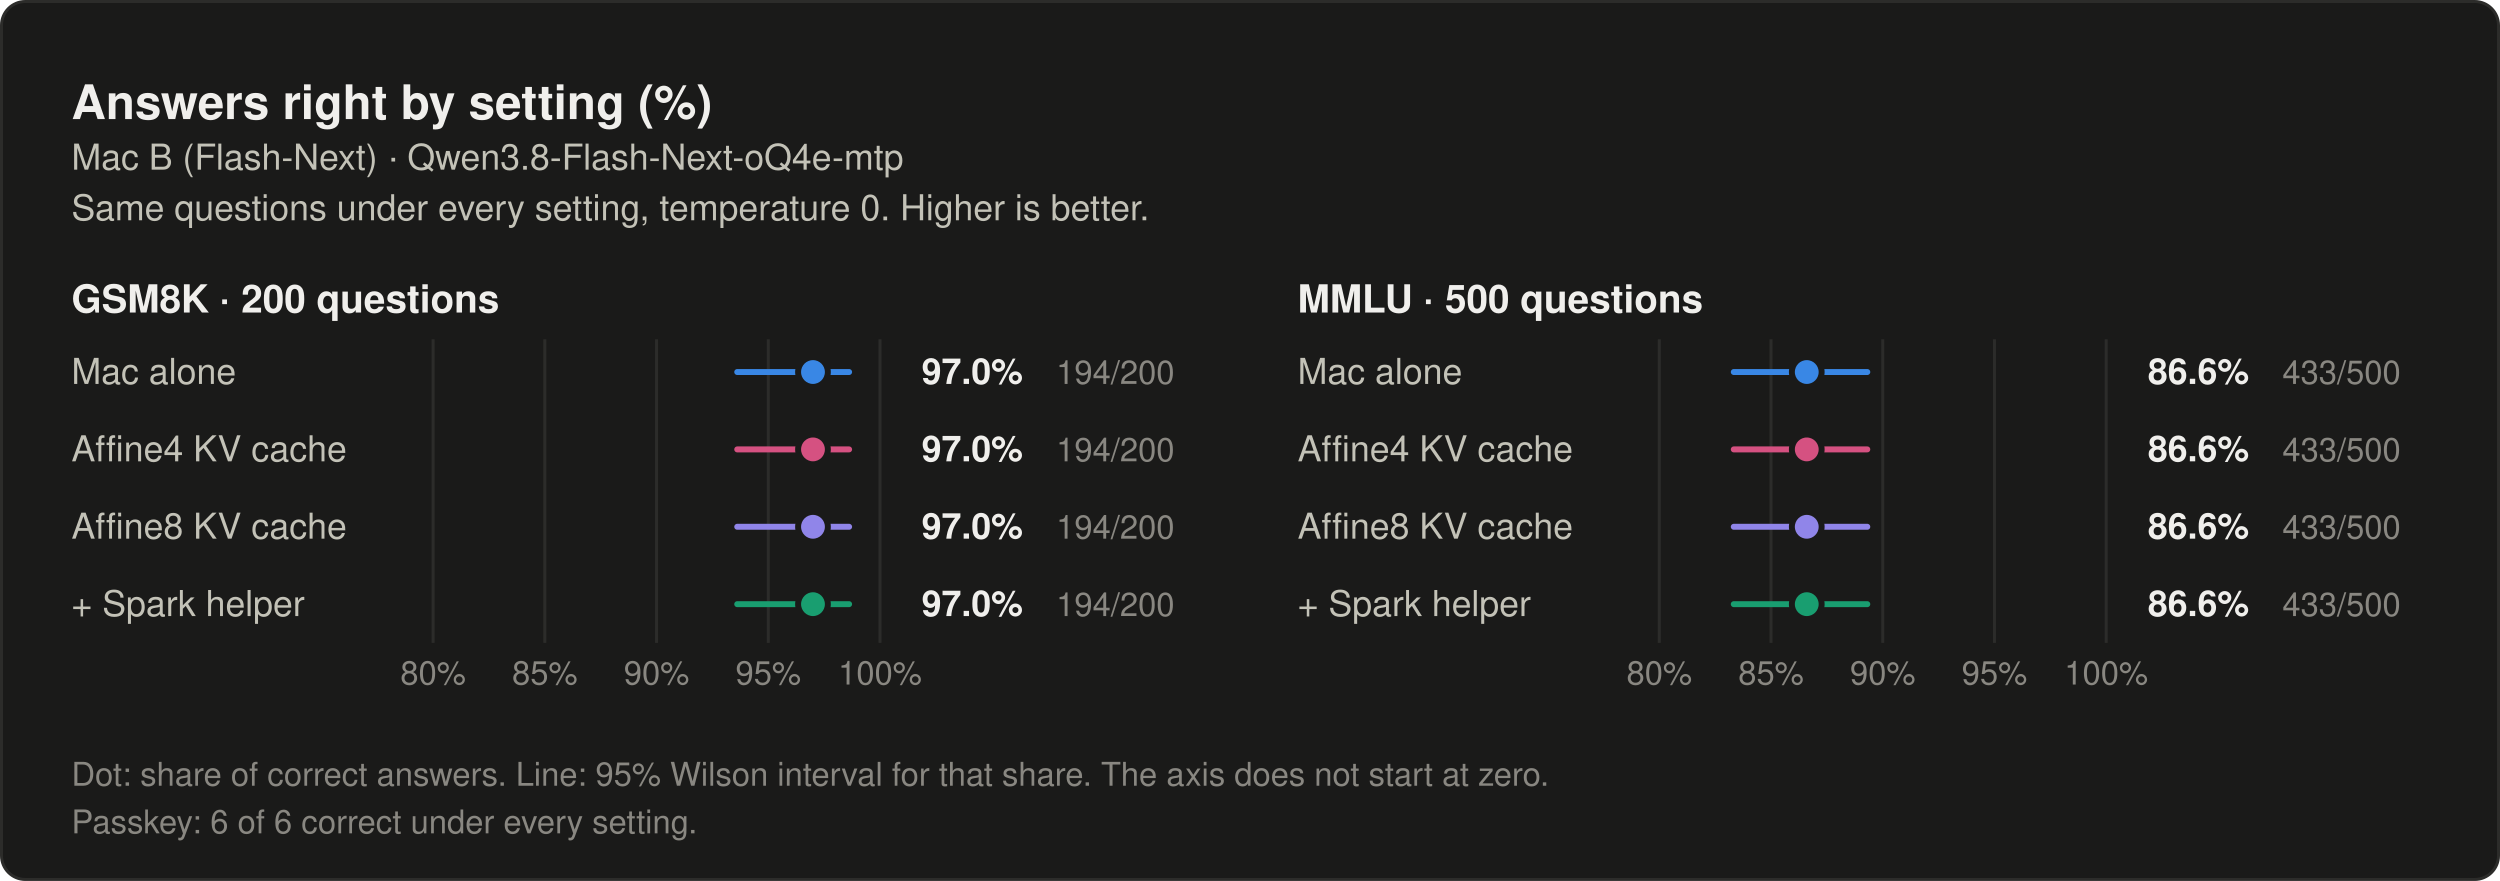
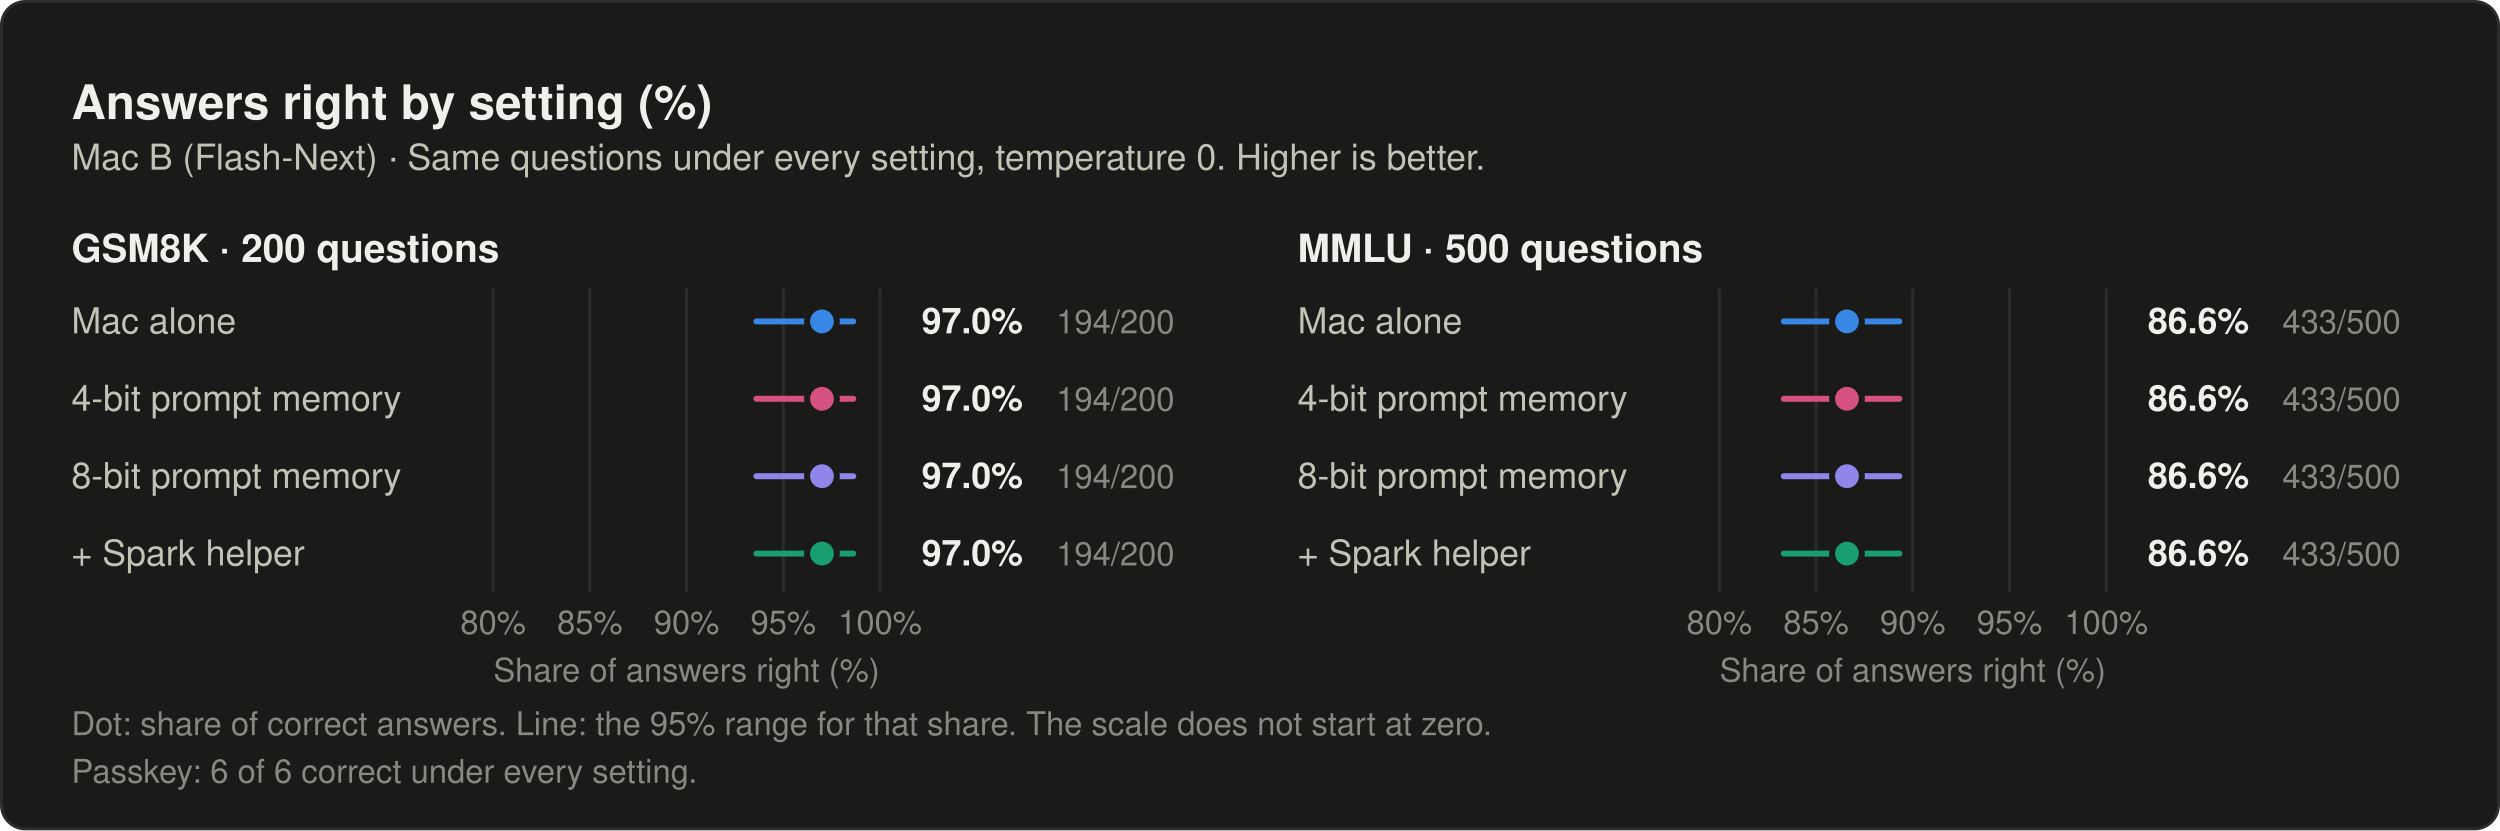
- <svg xmlns="http://www.w3.org/2000/svg" width="840" height="296" viewBox="0 0 840 296" role="img" aria-label="Answers right by setting (%) Mac B (Flash-Next) · Qwen3.8-Flash-Next-oQ4e-mtp Same questions under every setting, temperature 0. Higher is better." font-family="system-ui, -apple-system, 'Segoe UI', Helvetica, Arial, sans-serif">
-   <rect x="0.5" y="0.5" width="839" height="295" fill="#1a1a19" rx="8" stroke="#2c2c2a" stroke-width="1" />
+ <svg xmlns="http://www.w3.org/2000/svg" width="840" height="279" viewBox="0 0 840 279" role="img" aria-label="Answers right by setting (%) Mac B (Flash-Next) · Same questions under every setting, temperature 0. Higher is better." font-family="system-ui, -apple-system, 'Segoe UI', Helvetica, Arial, sans-serif">
+   <rect x="0.5" y="0.5" width="839" height="278" fill="#1a1a19" rx="8" stroke="#2c2c2a" stroke-width="1" />
  <text x="24" y="40" font-size="16" fill="#f0efec" font-weight="600">Answers right by setting (%)</text>
-   <text x="24" y="57" font-size="12" fill="#c3c2b7">Mac B (Flash-Next) · Qwen3.8-Flash-Next-oQ4e-mtp</text>
-   <text x="24" y="74" font-size="12" fill="#c3c2b7">Same questions under every setting, temperature 0. Higher is better.</text>
-   <text x="24" y="105" font-size="13" fill="#f0efec" font-weight="600">GSM8K · 200 questions</text>
-   <line x1="145.52" y1="114" x2="145.52" y2="216" stroke="#2c2c2a" stroke-width="1" />
-   <text x="145.52" y="230" font-size="11" fill="#898781" text-anchor="middle">80%</text>
-   <line x1="183.06" y1="114" x2="183.06" y2="216" stroke="#2c2c2a" stroke-width="1" />
-   <text x="183.06" y="230" font-size="11" fill="#898781" text-anchor="middle">85%</text>
-   <line x1="220.6" y1="114" x2="220.6" y2="216" stroke="#2c2c2a" stroke-width="1" />
-   <text x="220.6" y="230" font-size="11" fill="#898781" text-anchor="middle">90%</text>
-   <line x1="258.14" y1="114" x2="258.14" y2="216" stroke="#2c2c2a" stroke-width="1" />
-   <text x="258.14" y="230" font-size="11" fill="#898781" text-anchor="middle">95%</text>
-   <line x1="295.68" y1="114" x2="295.68" y2="216" stroke="#2c2c2a" stroke-width="1" />
-   <text x="295.68" y="230" font-size="11" fill="#898781" text-anchor="middle">100%</text>
-   <text x="24" y="129" font-size="12" fill="#c3c2b7">Mac alone</text>
-   <line x1="247.71" y1="125" x2="285.3" y2="125" stroke="#3987e5" stroke-width="2" stroke-linecap="round" />
-   <circle cx="273.16" cy="125" r="5" fill="#3987e5" stroke="#1a1a19" stroke-width="2" />
-   <text x="309.68" y="129" font-size="12" fill="#f0efec" font-weight="600">97.0%</text>
-   <text x="354.88" y="129" font-size="11" fill="#898781">194/200</text>
-   <text x="24" y="155" font-size="12" fill="#c3c2b7">Affine4 KV cache</text>
-   <line x1="247.71" y1="151" x2="285.3" y2="151" stroke="#d55181" stroke-width="2" stroke-linecap="round" />
-   <circle cx="273.16" cy="151" r="5" fill="#d55181" stroke="#1a1a19" stroke-width="2" />
-   <text x="309.68" y="155" font-size="12" fill="#f0efec" font-weight="600">97.0%</text>
-   <text x="354.88" y="155" font-size="11" fill="#898781">194/200</text>
-   <text x="24" y="181" font-size="12" fill="#c3c2b7">Affine8 KV cache</text>
-   <line x1="247.71" y1="177" x2="285.3" y2="177" stroke="#9085e9" stroke-width="2" stroke-linecap="round" />
-   <circle cx="273.16" cy="177" r="5" fill="#9085e9" stroke="#1a1a19" stroke-width="2" />
-   <text x="309.68" y="181" font-size="12" fill="#f0efec" font-weight="600">97.0%</text>
-   <text x="354.88" y="181" font-size="11" fill="#898781">194/200</text>
-   <text x="24" y="207" font-size="12" fill="#c3c2b7">+ Spark helper</text>
-   <line x1="247.71" y1="203" x2="285.3" y2="203" stroke="#199e70" stroke-width="2" stroke-linecap="round" />
-   <circle cx="273.16" cy="203" r="5" fill="#199e70" stroke="#1a1a19" stroke-width="2" />
-   <text x="309.68" y="207" font-size="12" fill="#f0efec" font-weight="600">97.0%</text>
-   <text x="354.88" y="207" font-size="11" fill="#898781">194/200</text>
-   <text x="436" y="105" font-size="13" fill="#f0efec" font-weight="600">MMLU · 500 questions</text>
-   <line x1="557.52" y1="114" x2="557.52" y2="216" stroke="#2c2c2a" stroke-width="1" />
-   <text x="557.52" y="230" font-size="11" fill="#898781" text-anchor="middle">80%</text>
-   <line x1="595.06" y1="114" x2="595.06" y2="216" stroke="#2c2c2a" stroke-width="1" />
-   <text x="595.06" y="230" font-size="11" fill="#898781" text-anchor="middle">85%</text>
-   <line x1="632.6" y1="114" x2="632.6" y2="216" stroke="#2c2c2a" stroke-width="1" />
-   <text x="632.6" y="230" font-size="11" fill="#898781" text-anchor="middle">90%</text>
-   <line x1="670.14" y1="114" x2="670.14" y2="216" stroke="#2c2c2a" stroke-width="1" />
-   <text x="670.14" y="230" font-size="11" fill="#898781" text-anchor="middle">95%</text>
-   <line x1="707.68" y1="114" x2="707.68" y2="216" stroke="#2c2c2a" stroke-width="1" />
-   <text x="707.68" y="230" font-size="11" fill="#898781" text-anchor="middle">100%</text>
-   <text x="436" y="129" font-size="12" fill="#c3c2b7">Mac alone</text>
-   <line x1="582.55" y1="125" x2="627.41" y2="125" stroke="#3987e5" stroke-width="2" stroke-linecap="round" />
-   <circle cx="607.07" cy="125" r="5" fill="#3987e5" stroke="#1a1a19" stroke-width="2" />
-   <text x="721.68" y="129" font-size="12" fill="#f0efec" font-weight="600">86.6%</text>
-   <text x="766.88" y="129" font-size="11" fill="#898781">433/500</text>
-   <text x="436" y="155" font-size="12" fill="#c3c2b7">Affine4 KV cache</text>
-   <line x1="582.55" y1="151" x2="627.41" y2="151" stroke="#d55181" stroke-width="2" stroke-linecap="round" />
-   <circle cx="607.07" cy="151" r="5" fill="#d55181" stroke="#1a1a19" stroke-width="2" />
-   <text x="721.68" y="155" font-size="12" fill="#f0efec" font-weight="600">86.6%</text>
-   <text x="766.88" y="155" font-size="11" fill="#898781">433/500</text>
-   <text x="436" y="181" font-size="12" fill="#c3c2b7">Affine8 KV cache</text>
-   <line x1="582.55" y1="177" x2="627.41" y2="177" stroke="#9085e9" stroke-width="2" stroke-linecap="round" />
-   <circle cx="607.07" cy="177" r="5" fill="#9085e9" stroke="#1a1a19" stroke-width="2" />
-   <text x="721.68" y="181" font-size="12" fill="#f0efec" font-weight="600">86.6%</text>
-   <text x="766.88" y="181" font-size="11" fill="#898781">433/500</text>
-   <text x="436" y="207" font-size="12" fill="#c3c2b7">+ Spark helper</text>
-   <line x1="582.55" y1="203" x2="627.41" y2="203" stroke="#199e70" stroke-width="2" stroke-linecap="round" />
-   <circle cx="607.07" cy="203" r="5" fill="#199e70" stroke="#1a1a19" stroke-width="2" />
-   <text x="721.68" y="207" font-size="12" fill="#f0efec" font-weight="600">86.6%</text>
-   <text x="766.88" y="207" font-size="11" fill="#898781">433/500</text>
-   <text x="24" y="264" font-size="11" fill="#898781">Dot: share of correct answers. Line: 95% Wilson interval for that share. The axis does not start at zero.</text>
-   <text x="24" y="280" font-size="11" fill="#898781">Passkey: 6 of 6 correct under every setting.</text>
+   <text x="24" y="57" font-size="12" fill="#c3c2b7">Mac B (Flash-Next) · Same questions under every setting, temperature 0. Higher is better.</text>
+   <text x="24" y="88" font-size="13" fill="#f0efec" font-weight="600">GSM8K · 200 questions</text>
+   <line x1="165.68" y1="97" x2="165.68" y2="199" stroke="#2c2c2a" stroke-width="1" />
+   <text x="165.68" y="213" font-size="11" fill="#898781" text-anchor="middle">80%</text>
+   <line x1="198.18" y1="97" x2="198.18" y2="199" stroke="#2c2c2a" stroke-width="1" />
+   <text x="198.18" y="213" font-size="11" fill="#898781" text-anchor="middle">85%</text>
+   <line x1="230.68" y1="97" x2="230.68" y2="199" stroke="#2c2c2a" stroke-width="1" />
+   <text x="230.68" y="213" font-size="11" fill="#898781" text-anchor="middle">90%</text>
+   <line x1="263.18" y1="97" x2="263.18" y2="199" stroke="#2c2c2a" stroke-width="1" />
+   <text x="263.18" y="213" font-size="11" fill="#898781" text-anchor="middle">95%</text>
+   <line x1="295.68" y1="97" x2="295.68" y2="199" stroke="#2c2c2a" stroke-width="1" />
+   <text x="295.68" y="213" font-size="11" fill="#898781" text-anchor="middle">100%</text>
+   <text x="230.68" y="229" font-size="11" fill="#898781" text-anchor="middle">Share of answers right (%)</text>
+   <text x="24" y="112" font-size="12" fill="#c3c2b7">Mac alone</text>
+   <line x1="254.15" y1="108" x2="286.7" y2="108" stroke="#3987e5" stroke-width="2" stroke-linecap="round" />
+   <circle cx="276.18" cy="108" r="5" fill="#3987e5" stroke="#1a1a19" stroke-width="2" />
+   <text x="309.68" y="112" font-size="12" fill="#f0efec" font-weight="600">97.0%</text>
+   <text x="354.88" y="112" font-size="11" fill="#898781">194/200</text>
+   <text x="24" y="138" font-size="12" fill="#c3c2b7">4-bit prompt memory</text>
+   <line x1="254.15" y1="134" x2="286.7" y2="134" stroke="#d55181" stroke-width="2" stroke-linecap="round" />
+   <circle cx="276.18" cy="134" r="5" fill="#d55181" stroke="#1a1a19" stroke-width="2" />
+   <text x="309.68" y="138" font-size="12" fill="#f0efec" font-weight="600">97.0%</text>
+   <text x="354.88" y="138" font-size="11" fill="#898781">194/200</text>
+   <text x="24" y="164" font-size="12" fill="#c3c2b7">8-bit prompt memory</text>
+   <line x1="254.15" y1="160" x2="286.7" y2="160" stroke="#9085e9" stroke-width="2" stroke-linecap="round" />
+   <circle cx="276.18" cy="160" r="5" fill="#9085e9" stroke="#1a1a19" stroke-width="2" />
+   <text x="309.68" y="164" font-size="12" fill="#f0efec" font-weight="600">97.0%</text>
+   <text x="354.88" y="164" font-size="11" fill="#898781">194/200</text>
+   <text x="24" y="190" font-size="12" fill="#c3c2b7">+ Spark helper</text>
+   <line x1="254.15" y1="186" x2="286.7" y2="186" stroke="#199e70" stroke-width="2" stroke-linecap="round" />
+   <circle cx="276.18" cy="186" r="5" fill="#199e70" stroke="#1a1a19" stroke-width="2" />
+   <text x="309.68" y="190" font-size="12" fill="#f0efec" font-weight="600">97.0%</text>
+   <text x="354.88" y="190" font-size="11" fill="#898781">194/200</text>
+   <text x="436" y="88" font-size="13" fill="#f0efec" font-weight="600">MMLU · 500 questions</text>
+   <line x1="577.68" y1="97" x2="577.68" y2="199" stroke="#2c2c2a" stroke-width="1" />
+   <text x="577.68" y="213" font-size="11" fill="#898781" text-anchor="middle">80%</text>
+   <line x1="610.18" y1="97" x2="610.18" y2="199" stroke="#2c2c2a" stroke-width="1" />
+   <text x="610.18" y="213" font-size="11" fill="#898781" text-anchor="middle">85%</text>
+   <line x1="642.68" y1="97" x2="642.68" y2="199" stroke="#2c2c2a" stroke-width="1" />
+   <text x="642.68" y="213" font-size="11" fill="#898781" text-anchor="middle">90%</text>
+   <line x1="675.18" y1="97" x2="675.18" y2="199" stroke="#2c2c2a" stroke-width="1" />
+   <text x="675.18" y="213" font-size="11" fill="#898781" text-anchor="middle">95%</text>
+   <line x1="707.68" y1="97" x2="707.68" y2="199" stroke="#2c2c2a" stroke-width="1" />
+   <text x="707.68" y="213" font-size="11" fill="#898781" text-anchor="middle">100%</text>
+   <text x="642.68" y="229" font-size="11" fill="#898781" text-anchor="middle">Share of answers right (%)</text>
+   <text x="436" y="112" font-size="12" fill="#c3c2b7">Mac alone</text>
+   <line x1="599.35" y1="108" x2="638.19" y2="108" stroke="#3987e5" stroke-width="2" stroke-linecap="round" />
+   <circle cx="620.58" cy="108" r="5" fill="#3987e5" stroke="#1a1a19" stroke-width="2" />
+   <text x="721.68" y="112" font-size="12" fill="#f0efec" font-weight="600">86.6%</text>
+   <text x="766.88" y="112" font-size="11" fill="#898781">433/500</text>
+   <text x="436" y="138" font-size="12" fill="#c3c2b7">4-bit prompt memory</text>
+   <line x1="599.35" y1="134" x2="638.19" y2="134" stroke="#d55181" stroke-width="2" stroke-linecap="round" />
+   <circle cx="620.58" cy="134" r="5" fill="#d55181" stroke="#1a1a19" stroke-width="2" />
+   <text x="721.68" y="138" font-size="12" fill="#f0efec" font-weight="600">86.6%</text>
+   <text x="766.88" y="138" font-size="11" fill="#898781">433/500</text>
+   <text x="436" y="164" font-size="12" fill="#c3c2b7">8-bit prompt memory</text>
+   <line x1="599.35" y1="160" x2="638.19" y2="160" stroke="#9085e9" stroke-width="2" stroke-linecap="round" />
+   <circle cx="620.58" cy="160" r="5" fill="#9085e9" stroke="#1a1a19" stroke-width="2" />
+   <text x="721.68" y="164" font-size="12" fill="#f0efec" font-weight="600">86.6%</text>
+   <text x="766.88" y="164" font-size="11" fill="#898781">433/500</text>
+   <text x="436" y="190" font-size="12" fill="#c3c2b7">+ Spark helper</text>
+   <line x1="599.35" y1="186" x2="638.19" y2="186" stroke="#199e70" stroke-width="2" stroke-linecap="round" />
+   <circle cx="620.58" cy="186" r="5" fill="#199e70" stroke="#1a1a19" stroke-width="2" />
+   <text x="721.68" y="190" font-size="12" fill="#f0efec" font-weight="600">86.6%</text>
+   <text x="766.88" y="190" font-size="11" fill="#898781">433/500</text>
+   <text x="24" y="247" font-size="11" fill="#898781">Dot: share of correct answers. Line: the 95% range for that share. The scale does not start at zero.</text>
+   <text x="24" y="263" font-size="11" fill="#898781">Passkey: 6 of 6 correct under every setting.</text>
</svg>
